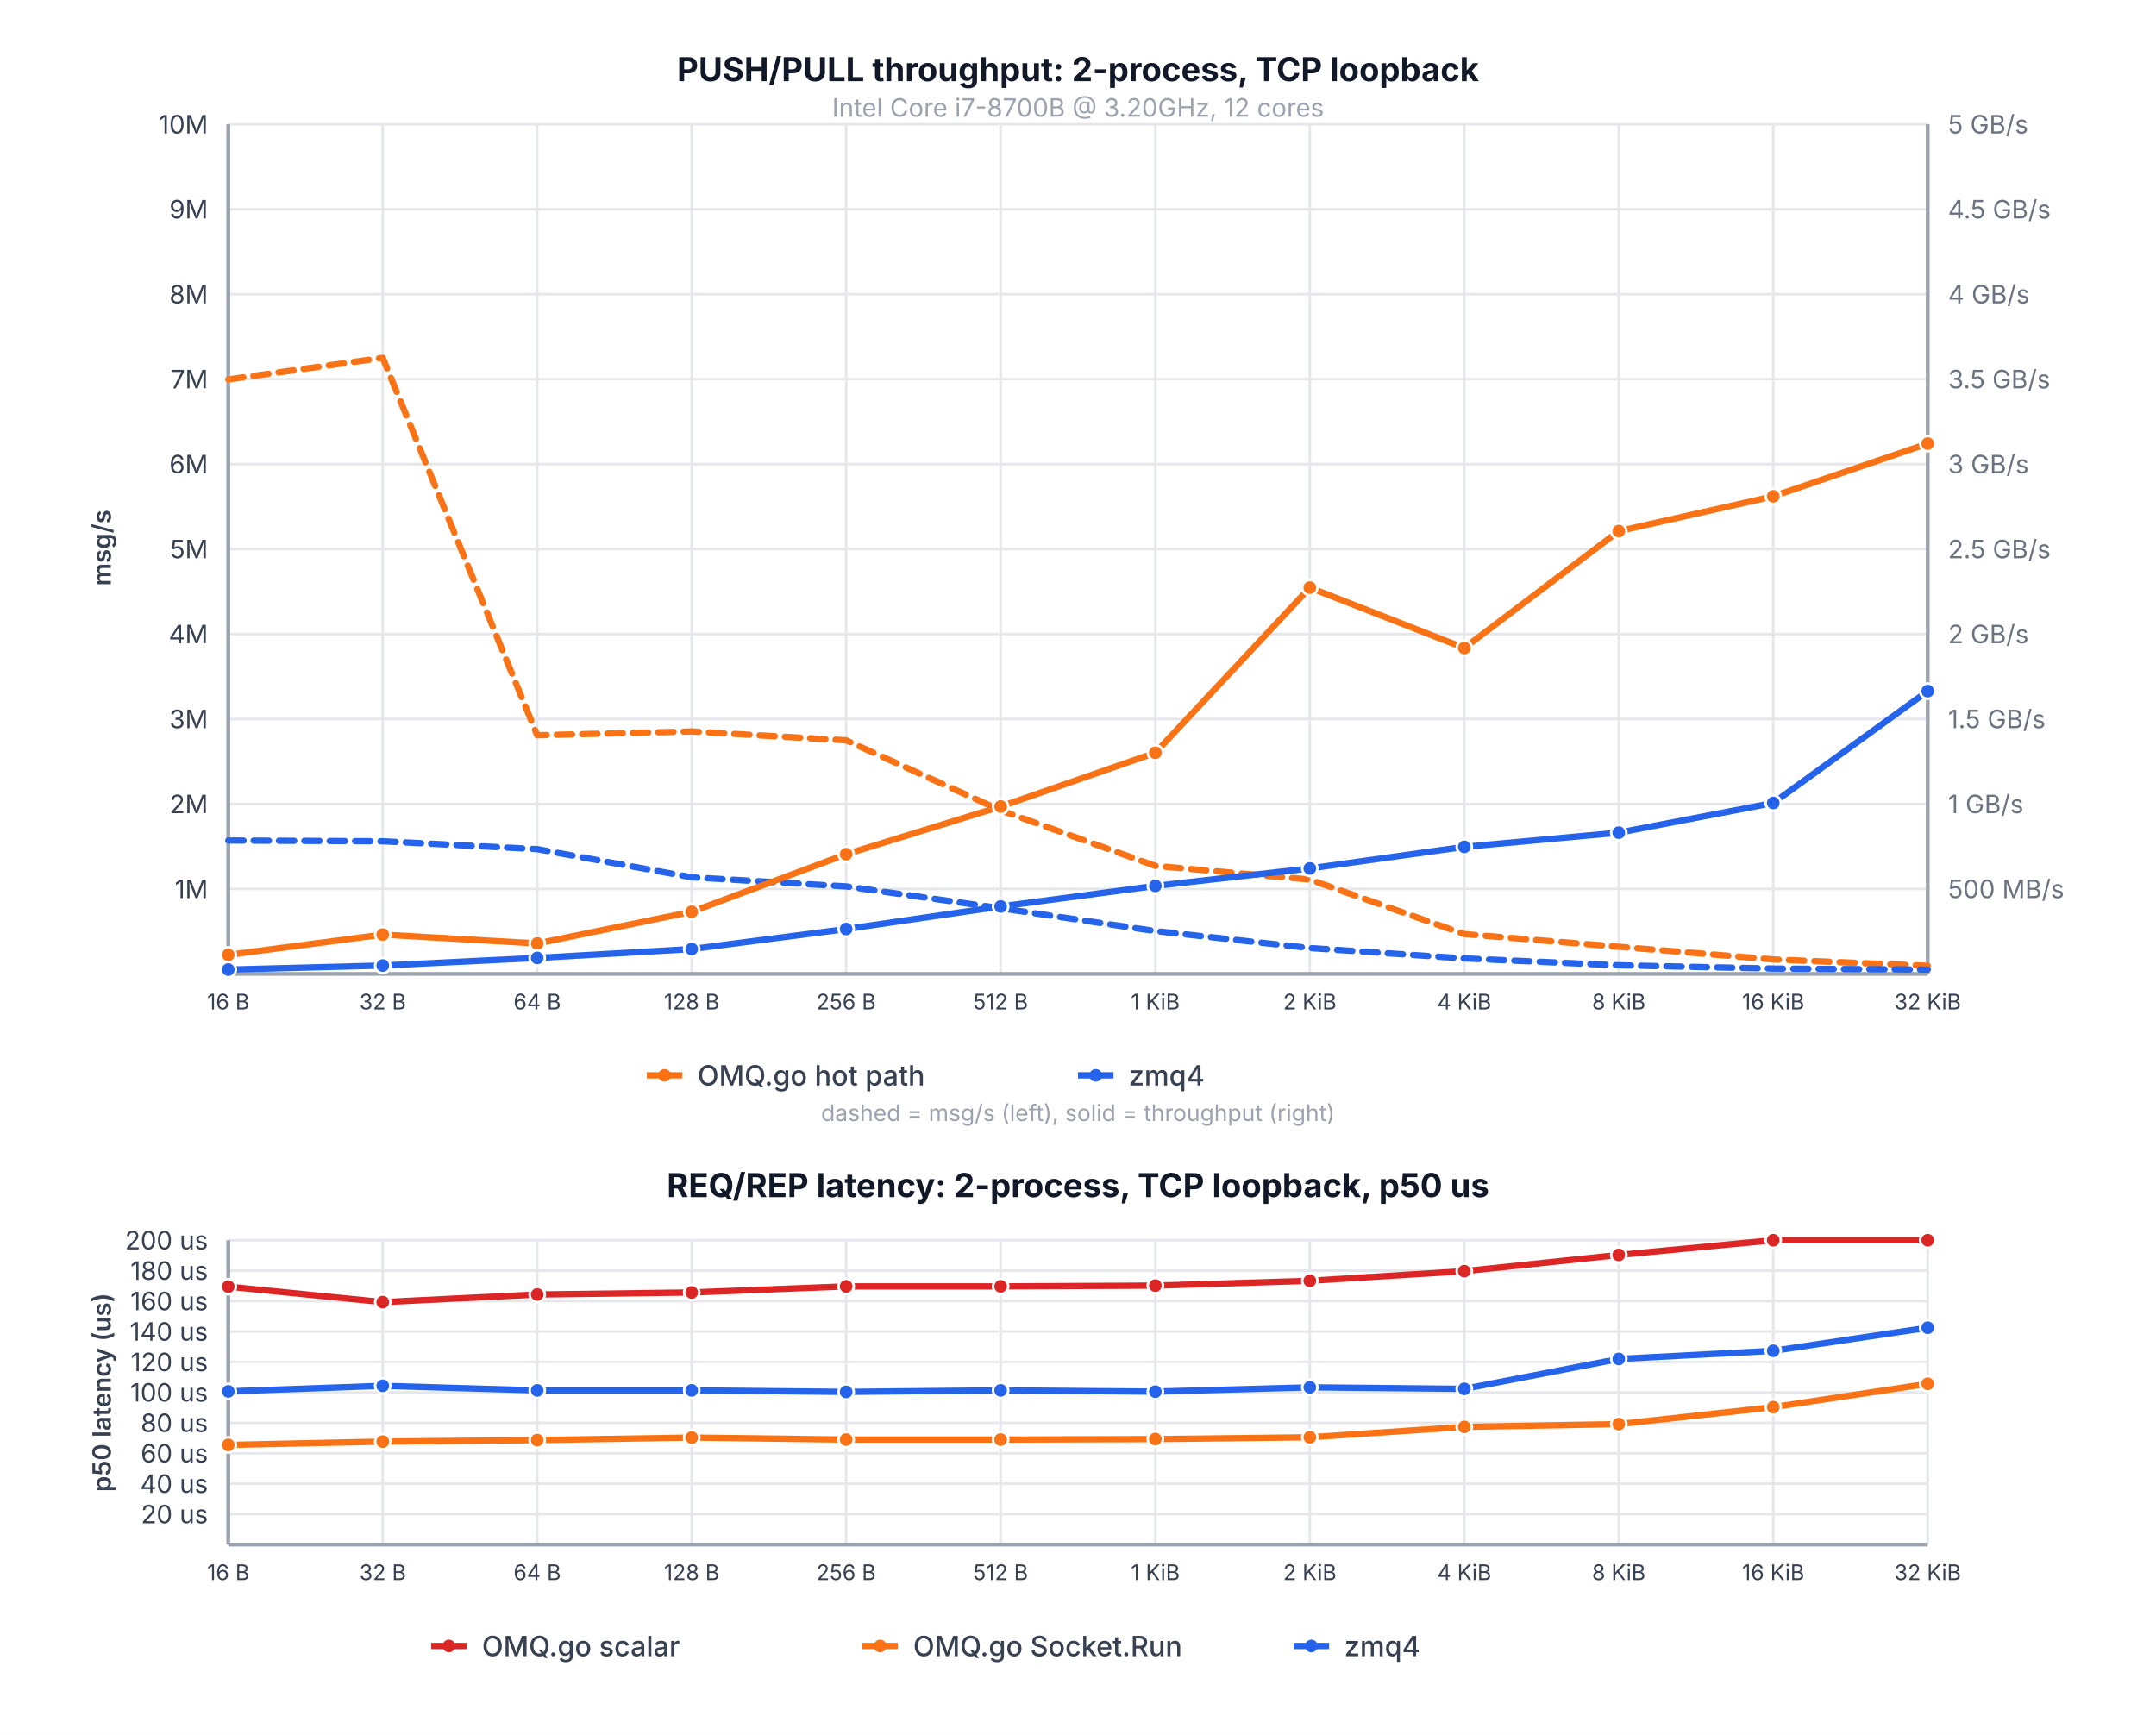
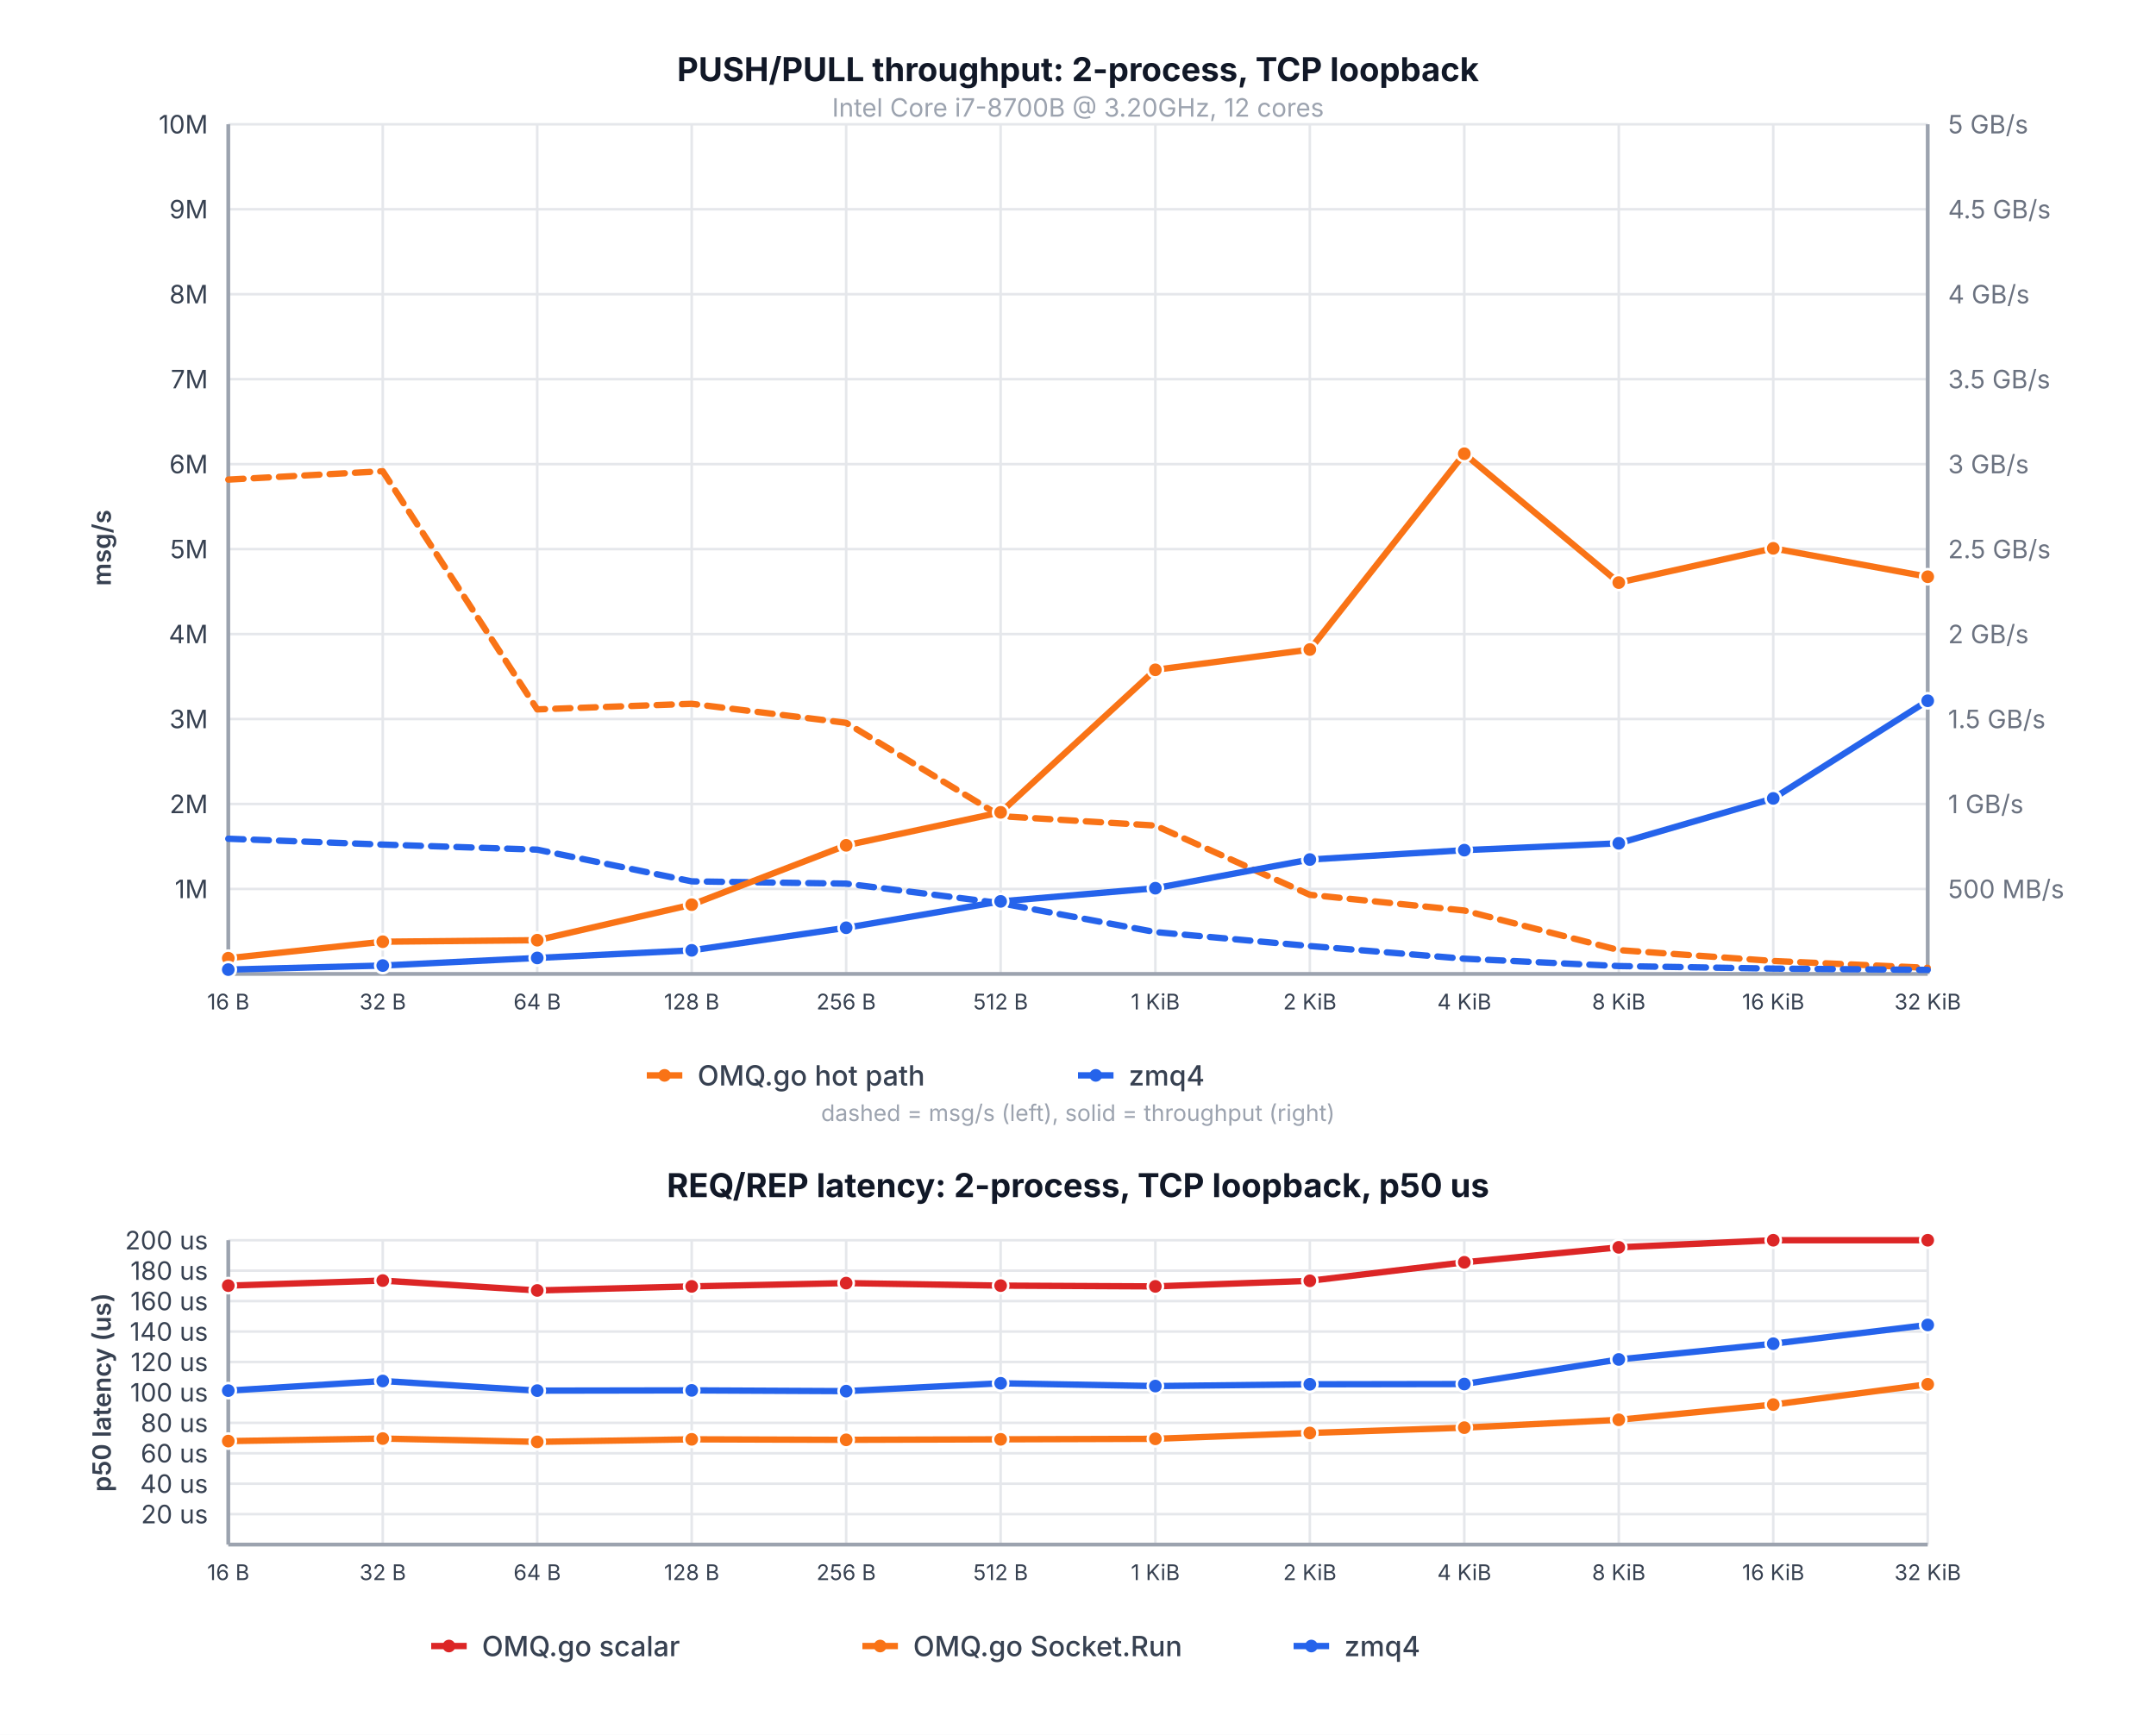
<svg xmlns="http://www.w3.org/2000/svg" viewBox="0 0 850 684" font-family="system-ui, -apple-system, sans-serif">
  <rect width="850" height="684" fill="white" />
  <text x="425.0" y="32" text-anchor="middle" fill="#111827" font-size="13" font-weight="700">PUSH/PULL throughput: 2-process, TCP loopback</text>
  <text x="425.0" y="46" text-anchor="middle" fill="#9ca3af" font-size="10">Intel Core i7-8700B @ 3.20GHz, 12 cores</text>
  <line x1="90" y1="350.5" x2="760" y2="350.5" stroke="#e5e7eb" stroke-width="1" />
  <text x="82" y="350.5" text-anchor="end" dominant-baseline="middle" fill="#374151" font-size="10">1M</text>
  <text x="768" y="350.5" text-anchor="start" dominant-baseline="middle" fill="#6b7280" font-size="10">500 MB/s</text>
  <line x1="90" y1="317.0" x2="760" y2="317.0" stroke="#e5e7eb" stroke-width="1" />
  <text x="82" y="317.0" text-anchor="end" dominant-baseline="middle" fill="#374151" font-size="10">2M</text>
  <text x="768" y="317.0" text-anchor="start" dominant-baseline="middle" fill="#6b7280" font-size="10">1 GB/s</text>
  <line x1="90" y1="283.5" x2="760" y2="283.5" stroke="#e5e7eb" stroke-width="1" />
  <text x="82" y="283.5" text-anchor="end" dominant-baseline="middle" fill="#374151" font-size="10">3M</text>
  <text x="768" y="283.5" text-anchor="start" dominant-baseline="middle" fill="#6b7280" font-size="10">1.5 GB/s</text>
  <line x1="90" y1="250.0" x2="760" y2="250.0" stroke="#e5e7eb" stroke-width="1" />
  <text x="82" y="250.0" text-anchor="end" dominant-baseline="middle" fill="#374151" font-size="10">4M</text>
  <text x="768" y="250.0" text-anchor="start" dominant-baseline="middle" fill="#6b7280" font-size="10">2 GB/s</text>
  <line x1="90" y1="216.5" x2="760" y2="216.5" stroke="#e5e7eb" stroke-width="1" />
  <text x="82" y="216.5" text-anchor="end" dominant-baseline="middle" fill="#374151" font-size="10">5M</text>
  <text x="768" y="216.5" text-anchor="start" dominant-baseline="middle" fill="#6b7280" font-size="10">2.5 GB/s</text>
  <line x1="90" y1="183.0" x2="760" y2="183.0" stroke="#e5e7eb" stroke-width="1" />
  <text x="82" y="183.0" text-anchor="end" dominant-baseline="middle" fill="#374151" font-size="10">6M</text>
  <text x="768" y="183.0" text-anchor="start" dominant-baseline="middle" fill="#6b7280" font-size="10">3 GB/s</text>
  <line x1="90" y1="149.5" x2="760" y2="149.5" stroke="#e5e7eb" stroke-width="1" />
  <text x="82" y="149.5" text-anchor="end" dominant-baseline="middle" fill="#374151" font-size="10">7M</text>
  <text x="768" y="149.5" text-anchor="start" dominant-baseline="middle" fill="#6b7280" font-size="10">3.5 GB/s</text>
  <line x1="90" y1="116.0" x2="760" y2="116.0" stroke="#e5e7eb" stroke-width="1" />
  <text x="82" y="116.0" text-anchor="end" dominant-baseline="middle" fill="#374151" font-size="10">8M</text>
  <text x="768" y="116.0" text-anchor="start" dominant-baseline="middle" fill="#6b7280" font-size="10">4 GB/s</text>
  <line x1="90" y1="82.5" x2="760" y2="82.5" stroke="#e5e7eb" stroke-width="1" />
  <text x="82" y="82.5" text-anchor="end" dominant-baseline="middle" fill="#374151" font-size="10">9M</text>
  <text x="768" y="82.5" text-anchor="start" dominant-baseline="middle" fill="#6b7280" font-size="10">4.5 GB/s</text>
  <line x1="90" y1="49.0" x2="760" y2="49.0" stroke="#e5e7eb" stroke-width="1" />
  <text x="82" y="49.0" text-anchor="end" dominant-baseline="middle" fill="#374151" font-size="10">10M</text>
  <text x="768" y="49.0" text-anchor="start" dominant-baseline="middle" fill="#6b7280" font-size="10">5 GB/s</text>
  <line x1="90.0" y1="49" x2="90.0" y2="384" stroke="#e5e7eb" stroke-width="1" />
  <line x1="150.9" y1="49" x2="150.9" y2="384" stroke="#e5e7eb" stroke-width="1" />
  <line x1="211.8" y1="49" x2="211.8" y2="384" stroke="#e5e7eb" stroke-width="1" />
  <line x1="272.7" y1="49" x2="272.7" y2="384" stroke="#e5e7eb" stroke-width="1" />
  <line x1="333.6" y1="49" x2="333.6" y2="384" stroke="#e5e7eb" stroke-width="1" />
  <line x1="394.5" y1="49" x2="394.5" y2="384" stroke="#e5e7eb" stroke-width="1" />
  <line x1="455.5" y1="49" x2="455.5" y2="384" stroke="#e5e7eb" stroke-width="1" />
  <line x1="516.4" y1="49" x2="516.4" y2="384" stroke="#e5e7eb" stroke-width="1" />
  <line x1="577.3" y1="49" x2="577.3" y2="384" stroke="#e5e7eb" stroke-width="1" />
  <line x1="638.2" y1="49" x2="638.2" y2="384" stroke="#e5e7eb" stroke-width="1" />
  <line x1="699.1" y1="49" x2="699.1" y2="384" stroke="#e5e7eb" stroke-width="1" />
  <line x1="760.0" y1="49" x2="760.0" y2="384" stroke="#e5e7eb" stroke-width="1" />
  <line x1="90" y1="49" x2="90" y2="384" stroke="#9ca3af" stroke-width="1.5" />
  <line x1="760" y1="49" x2="760" y2="384" stroke="#9ca3af" stroke-width="1.5" />
  <line x1="90" y1="384" x2="760" y2="384" stroke="#9ca3af" stroke-width="1.5" />
  <text x="40" y="216" text-anchor="middle" dominant-baseline="middle" fill="#374151" font-size="10" font-weight="600" transform="rotate(-90,40,216)">msg/s</text>
-   <polyline points="90.0,149.6 150.9,141.1 211.8,289.9 272.7,288.4 333.6,291.9 394.5,319.5 455.5,341.4 516.4,346.8 577.3,368.3 638.2,373.3 699.1,378.3 760.0,380.8" fill="none" stroke="#f97316" stroke-width="2.5" stroke-linecap="round" stroke-linejoin="round" stroke-dasharray="6,4" />
-   <polyline points="90.0,331.4 150.9,331.7 211.8,334.8 272.7,345.9 333.6,349.5 394.5,358.1 455.5,367.1 516.4,373.8 577.3,377.9 638.2,380.6 699.1,381.9 760.0,382.3" fill="none" stroke="#2563eb" stroke-width="2.5" stroke-linecap="round" stroke-linejoin="round" stroke-dasharray="6,4" />
-   <polyline points="90.0,376.5 150.9,368.5 211.8,372.0 272.7,359.5 333.6,336.8 394.5,318.0 455.5,296.8 516.4,231.7 577.3,255.5 638.2,209.4 699.1,195.7 760.0,174.9" fill="none" stroke="#f97316" stroke-width="2.5" stroke-linecap="round" stroke-linejoin="round" />
-   <circle cx="90.0" cy="376.5" r="3" fill="#f97316" stroke="white" stroke-width="1" />
-   <circle cx="150.9" cy="368.5" r="3" fill="#f97316" stroke="white" stroke-width="1" />
-   <circle cx="211.8" cy="372.0" r="3" fill="#f97316" stroke="white" stroke-width="1" />
-   <circle cx="272.7" cy="359.5" r="3" fill="#f97316" stroke="white" stroke-width="1" />
-   <circle cx="333.6" cy="336.8" r="3" fill="#f97316" stroke="white" stroke-width="1" />
-   <circle cx="394.5" cy="318.0" r="3" fill="#f97316" stroke="white" stroke-width="1" />
-   <circle cx="455.5" cy="296.8" r="3" fill="#f97316" stroke="white" stroke-width="1" />
-   <circle cx="516.4" cy="231.7" r="3" fill="#f97316" stroke="white" stroke-width="1" />
-   <circle cx="577.3" cy="255.5" r="3" fill="#f97316" stroke="white" stroke-width="1" />
-   <circle cx="638.2" cy="209.4" r="3" fill="#f97316" stroke="white" stroke-width="1" />
-   <circle cx="699.1" cy="195.7" r="3" fill="#f97316" stroke="white" stroke-width="1" />
-   <circle cx="760.0" cy="174.9" r="3" fill="#f97316" stroke="white" stroke-width="1" />
-   <polyline points="90.0,382.3 150.9,380.7 211.8,377.7 272.7,374.2 333.6,366.3 394.5,357.4 455.5,349.3 516.4,342.4 577.3,333.9 638.2,328.3 699.1,316.6 760.0,272.5" fill="none" stroke="#2563eb" stroke-width="2.5" stroke-linecap="round" stroke-linejoin="round" />
+   <polyline points="90.0,189.1 150.9,185.8 211.8,279.7 272.7,277.5 333.6,285.0 394.5,321.8 455.5,325.5 516.4,352.8 577.3,359.0 638.2,374.6 699.1,378.9 760.0,381.6" fill="none" stroke="#f97316" stroke-width="2.5" stroke-linecap="round" stroke-linejoin="round" stroke-dasharray="6,4" />
+   <polyline points="90.0,330.7 150.9,333.0 211.8,335.0 272.7,347.5 333.6,348.4 394.5,356.1 455.5,367.5 516.4,373.0 577.3,378.0 638.2,380.9 699.1,381.9 760.0,382.4" fill="none" stroke="#2563eb" stroke-width="2.5" stroke-linecap="round" stroke-linejoin="round" stroke-dasharray="6,4" />
+   <polyline points="90.0,377.8 150.9,371.3 211.8,370.7 272.7,356.7 333.6,333.3 394.5,320.3 455.5,264.1 516.4,256.1 577.3,178.9 638.2,229.7 699.1,216.2 760.0,227.4" fill="none" stroke="#f97316" stroke-width="2.5" stroke-linecap="round" stroke-linejoin="round" />
+   <circle cx="90.0" cy="377.8" r="3" fill="#f97316" stroke="white" stroke-width="1" />
+   <circle cx="150.9" cy="371.3" r="3" fill="#f97316" stroke="white" stroke-width="1" />
+   <circle cx="211.8" cy="370.7" r="3" fill="#f97316" stroke="white" stroke-width="1" />
+   <circle cx="272.7" cy="356.7" r="3" fill="#f97316" stroke="white" stroke-width="1" />
+   <circle cx="333.6" cy="333.3" r="3" fill="#f97316" stroke="white" stroke-width="1" />
+   <circle cx="394.5" cy="320.3" r="3" fill="#f97316" stroke="white" stroke-width="1" />
+   <circle cx="455.5" cy="264.1" r="3" fill="#f97316" stroke="white" stroke-width="1" />
+   <circle cx="516.4" cy="256.1" r="3" fill="#f97316" stroke="white" stroke-width="1" />
+   <circle cx="577.3" cy="178.9" r="3" fill="#f97316" stroke="white" stroke-width="1" />
+   <circle cx="638.2" cy="229.7" r="3" fill="#f97316" stroke="white" stroke-width="1" />
+   <circle cx="699.1" cy="216.2" r="3" fill="#f97316" stroke="white" stroke-width="1" />
+   <circle cx="760.0" cy="227.4" r="3" fill="#f97316" stroke="white" stroke-width="1" />
+   <polyline points="90.0,382.3 150.9,380.7 211.8,377.7 272.7,374.7 333.6,365.8 394.5,355.4 455.5,350.2 516.4,338.9 577.3,335.2 638.2,332.5 699.1,314.8 760.0,276.3" fill="none" stroke="#2563eb" stroke-width="2.5" stroke-linecap="round" stroke-linejoin="round" />
  <circle cx="90.0" cy="382.3" r="3" fill="#2563eb" stroke="white" stroke-width="1" />
  <circle cx="150.9" cy="380.7" r="3" fill="#2563eb" stroke="white" stroke-width="1" />
  <circle cx="211.8" cy="377.7" r="3" fill="#2563eb" stroke="white" stroke-width="1" />
-   <circle cx="272.7" cy="374.2" r="3" fill="#2563eb" stroke="white" stroke-width="1" />
-   <circle cx="333.6" cy="366.3" r="3" fill="#2563eb" stroke="white" stroke-width="1" />
-   <circle cx="394.5" cy="357.4" r="3" fill="#2563eb" stroke="white" stroke-width="1" />
-   <circle cx="455.5" cy="349.3" r="3" fill="#2563eb" stroke="white" stroke-width="1" />
-   <circle cx="516.4" cy="342.4" r="3" fill="#2563eb" stroke="white" stroke-width="1" />
-   <circle cx="577.3" cy="333.9" r="3" fill="#2563eb" stroke="white" stroke-width="1" />
-   <circle cx="638.2" cy="328.3" r="3" fill="#2563eb" stroke="white" stroke-width="1" />
-   <circle cx="699.1" cy="316.6" r="3" fill="#2563eb" stroke="white" stroke-width="1" />
-   <circle cx="760.0" cy="272.5" r="3" fill="#2563eb" stroke="white" stroke-width="1" />
+   <circle cx="272.7" cy="374.7" r="3" fill="#2563eb" stroke="white" stroke-width="1" />
+   <circle cx="333.6" cy="365.8" r="3" fill="#2563eb" stroke="white" stroke-width="1" />
+   <circle cx="394.5" cy="355.4" r="3" fill="#2563eb" stroke="white" stroke-width="1" />
+   <circle cx="455.5" cy="350.2" r="3" fill="#2563eb" stroke="white" stroke-width="1" />
+   <circle cx="516.4" cy="338.9" r="3" fill="#2563eb" stroke="white" stroke-width="1" />
+   <circle cx="577.3" cy="335.2" r="3" fill="#2563eb" stroke="white" stroke-width="1" />
+   <circle cx="638.2" cy="332.5" r="3" fill="#2563eb" stroke="white" stroke-width="1" />
+   <circle cx="699.1" cy="314.8" r="3" fill="#2563eb" stroke="white" stroke-width="1" />
+   <circle cx="760.0" cy="276.3" r="3" fill="#2563eb" stroke="white" stroke-width="1" />
  <text x="90.0" y="398" text-anchor="middle" fill="#374151" font-size="8.5">16 B</text>
  <text x="150.9" y="398" text-anchor="middle" fill="#374151" font-size="8.5">32 B</text>
  <text x="211.8" y="398" text-anchor="middle" fill="#374151" font-size="8.5">64 B</text>
  <text x="272.7" y="398" text-anchor="middle" fill="#374151" font-size="8.5">128 B</text>
  <text x="333.6" y="398" text-anchor="middle" fill="#374151" font-size="8.5">256 B</text>
  <text x="394.5" y="398" text-anchor="middle" fill="#374151" font-size="8.5">512 B</text>
  <text x="455.5" y="398" text-anchor="middle" fill="#374151" font-size="8.5">1 KiB</text>
  <text x="516.4" y="398" text-anchor="middle" fill="#374151" font-size="8.5">2 KiB</text>
  <text x="577.3" y="398" text-anchor="middle" fill="#374151" font-size="8.5">4 KiB</text>
  <text x="638.2" y="398" text-anchor="middle" fill="#374151" font-size="8.5">8 KiB</text>
  <text x="699.1" y="398" text-anchor="middle" fill="#374151" font-size="8.5">16 KiB</text>
  <text x="760.0" y="398" text-anchor="middle" fill="#374151" font-size="8.5">32 KiB</text>
  <line x1="255" y1="424" x2="269" y2="424" stroke="#f97316" stroke-width="2.5" />
  <circle cx="262" cy="424" r="2.5" fill="#f97316" />
  <text x="275" y="428" fill="#374151" font-size="11" font-weight="500">OMQ.go hot path</text>
  <line x1="425" y1="424" x2="439" y2="424" stroke="#2563eb" stroke-width="2.5" />
  <circle cx="432" cy="424" r="2.5" fill="#2563eb" />
  <text x="445" y="428" fill="#374151" font-size="11" font-weight="500">zmq4</text>
  <text x="425.0" y="442" text-anchor="middle" fill="#9ca3af" font-size="9">dashed = msg/s (left), solid = throughput (right)</text>
  <text x="425.0" y="472" text-anchor="middle" fill="#111827" font-size="13" font-weight="700">REQ/REP latency: 2-process, TCP loopback, p50 us</text>
  <line x1="90" y1="597.0" x2="760" y2="597.0" stroke="#e5e7eb" stroke-width="1" />
  <text x="82" y="597.0" text-anchor="end" dominant-baseline="middle" fill="#374151" font-size="10">20 us</text>
  <line x1="90" y1="585.0" x2="760" y2="585.0" stroke="#e5e7eb" stroke-width="1" />
  <text x="82" y="585.0" text-anchor="end" dominant-baseline="middle" fill="#374151" font-size="10">40 us</text>
  <line x1="90" y1="573.0" x2="760" y2="573.0" stroke="#e5e7eb" stroke-width="1" />
  <text x="82" y="573.0" text-anchor="end" dominant-baseline="middle" fill="#374151" font-size="10">60 us</text>
  <line x1="90" y1="561.0" x2="760" y2="561.0" stroke="#e5e7eb" stroke-width="1" />
  <text x="82" y="561.0" text-anchor="end" dominant-baseline="middle" fill="#374151" font-size="10">80 us</text>
  <line x1="90" y1="549.0" x2="760" y2="549.0" stroke="#e5e7eb" stroke-width="1" />
  <text x="82" y="549.0" text-anchor="end" dominant-baseline="middle" fill="#374151" font-size="10">100 us</text>
  <line x1="90" y1="537.0" x2="760" y2="537.0" stroke="#e5e7eb" stroke-width="1" />
  <text x="82" y="537.0" text-anchor="end" dominant-baseline="middle" fill="#374151" font-size="10">120 us</text>
  <line x1="90" y1="525.0" x2="760" y2="525.0" stroke="#e5e7eb" stroke-width="1" />
  <text x="82" y="525.0" text-anchor="end" dominant-baseline="middle" fill="#374151" font-size="10">140 us</text>
  <line x1="90" y1="513.0" x2="760" y2="513.0" stroke="#e5e7eb" stroke-width="1" />
  <text x="82" y="513.0" text-anchor="end" dominant-baseline="middle" fill="#374151" font-size="10">160 us</text>
  <line x1="90" y1="501.0" x2="760" y2="501.0" stroke="#e5e7eb" stroke-width="1" />
  <text x="82" y="501.0" text-anchor="end" dominant-baseline="middle" fill="#374151" font-size="10">180 us</text>
  <line x1="90" y1="489.0" x2="760" y2="489.0" stroke="#e5e7eb" stroke-width="1" />
  <text x="82" y="489.0" text-anchor="end" dominant-baseline="middle" fill="#374151" font-size="10">200 us</text>
  <line x1="90.0" y1="489" x2="90.0" y2="609" stroke="#e5e7eb" stroke-width="1" />
  <line x1="150.9" y1="489" x2="150.9" y2="609" stroke="#e5e7eb" stroke-width="1" />
  <line x1="211.8" y1="489" x2="211.8" y2="609" stroke="#e5e7eb" stroke-width="1" />
  <line x1="272.7" y1="489" x2="272.7" y2="609" stroke="#e5e7eb" stroke-width="1" />
  <line x1="333.6" y1="489" x2="333.6" y2="609" stroke="#e5e7eb" stroke-width="1" />
  <line x1="394.5" y1="489" x2="394.5" y2="609" stroke="#e5e7eb" stroke-width="1" />
  <line x1="455.5" y1="489" x2="455.5" y2="609" stroke="#e5e7eb" stroke-width="1" />
  <line x1="516.4" y1="489" x2="516.4" y2="609" stroke="#e5e7eb" stroke-width="1" />
  <line x1="577.3" y1="489" x2="577.3" y2="609" stroke="#e5e7eb" stroke-width="1" />
  <line x1="638.2" y1="489" x2="638.2" y2="609" stroke="#e5e7eb" stroke-width="1" />
  <line x1="699.1" y1="489" x2="699.1" y2="609" stroke="#e5e7eb" stroke-width="1" />
  <line x1="760.0" y1="489" x2="760.0" y2="609" stroke="#e5e7eb" stroke-width="1" />
  <line x1="90" y1="489" x2="90" y2="609" stroke="#9ca3af" stroke-width="1.5" />
  <line x1="90" y1="609" x2="760" y2="609" stroke="#9ca3af" stroke-width="1.5" />
  <text x="40" y="549" text-anchor="middle" dominant-baseline="middle" fill="#374151" font-size="10" font-weight="600" transform="rotate(-90,40,549)">p50 latency (us)</text>
-   <polyline points="90.0,507.3 150.9,513.4 211.8,510.4 272.7,509.6 333.6,507.2 394.5,507.2 455.5,506.9 516.4,505.0 577.3,501.2 638.2,494.8 699.1,489.0 760.0,489.0" fill="none" stroke="#dc2626" stroke-width="2.5" stroke-linecap="round" stroke-linejoin="round" />
-   <circle cx="90.0" cy="507.3" r="3" fill="#dc2626" stroke="white" stroke-width="1" />
-   <circle cx="150.9" cy="513.4" r="3" fill="#dc2626" stroke="white" stroke-width="1" />
-   <circle cx="211.8" cy="510.4" r="3" fill="#dc2626" stroke="white" stroke-width="1" />
-   <circle cx="272.7" cy="509.6" r="3" fill="#dc2626" stroke="white" stroke-width="1" />
-   <circle cx="333.6" cy="507.2" r="3" fill="#dc2626" stroke="white" stroke-width="1" />
-   <circle cx="394.5" cy="507.2" r="3" fill="#dc2626" stroke="white" stroke-width="1" />
-   <circle cx="455.5" cy="506.9" r="3" fill="#dc2626" stroke="white" stroke-width="1" />
+   <polyline points="90.0,506.9 150.9,504.9 211.8,508.8 272.7,507.2 333.6,505.9 394.5,506.9 455.5,507.2 516.4,505.0 577.3,497.7 638.2,491.8 699.1,489.0 760.0,489.0" fill="none" stroke="#dc2626" stroke-width="2.5" stroke-linecap="round" stroke-linejoin="round" />
+   <circle cx="90.0" cy="506.9" r="3" fill="#dc2626" stroke="white" stroke-width="1" />
+   <circle cx="150.9" cy="504.9" r="3" fill="#dc2626" stroke="white" stroke-width="1" />
+   <circle cx="211.8" cy="508.8" r="3" fill="#dc2626" stroke="white" stroke-width="1" />
+   <circle cx="272.7" cy="507.2" r="3" fill="#dc2626" stroke="white" stroke-width="1" />
+   <circle cx="333.6" cy="505.9" r="3" fill="#dc2626" stroke="white" stroke-width="1" />
+   <circle cx="394.5" cy="506.9" r="3" fill="#dc2626" stroke="white" stroke-width="1" />
+   <circle cx="455.5" cy="507.2" r="3" fill="#dc2626" stroke="white" stroke-width="1" />
  <circle cx="516.4" cy="505.0" r="3" fill="#dc2626" stroke="white" stroke-width="1" />
-   <circle cx="577.3" cy="501.2" r="3" fill="#dc2626" stroke="white" stroke-width="1" />
-   <circle cx="638.2" cy="494.8" r="3" fill="#dc2626" stroke="white" stroke-width="1" />
+   <circle cx="577.3" cy="497.7" r="3" fill="#dc2626" stroke="white" stroke-width="1" />
+   <circle cx="638.2" cy="491.8" r="3" fill="#dc2626" stroke="white" stroke-width="1" />
  <circle cx="699.1" cy="489.0" r="3" fill="#dc2626" stroke="white" stroke-width="1" />
  <circle cx="760.0" cy="489.0" r="3" fill="#dc2626" stroke="white" stroke-width="1" />
-   <polyline points="90.0,569.7 150.9,568.4 211.8,567.8 272.7,566.8 333.6,567.6 394.5,567.6 455.5,567.4 516.4,566.7 577.3,562.6 638.2,561.5 699.1,554.8 760.0,545.6" fill="none" stroke="#f97316" stroke-width="2.5" stroke-linecap="round" stroke-linejoin="round" />
-   <circle cx="90.0" cy="569.7" r="3" fill="#f97316" stroke="white" stroke-width="1" />
-   <circle cx="150.9" cy="568.4" r="3" fill="#f97316" stroke="white" stroke-width="1" />
-   <circle cx="211.8" cy="567.8" r="3" fill="#f97316" stroke="white" stroke-width="1" />
-   <circle cx="272.7" cy="566.8" r="3" fill="#f97316" stroke="white" stroke-width="1" />
-   <circle cx="333.6" cy="567.6" r="3" fill="#f97316" stroke="white" stroke-width="1" />
-   <circle cx="394.5" cy="567.6" r="3" fill="#f97316" stroke="white" stroke-width="1" />
-   <circle cx="455.5" cy="567.4" r="3" fill="#f97316" stroke="white" stroke-width="1" />
-   <circle cx="516.4" cy="566.7" r="3" fill="#f97316" stroke="white" stroke-width="1" />
-   <circle cx="577.3" cy="562.6" r="3" fill="#f97316" stroke="white" stroke-width="1" />
-   <circle cx="638.2" cy="561.5" r="3" fill="#f97316" stroke="white" stroke-width="1" />
-   <circle cx="699.1" cy="554.8" r="3" fill="#f97316" stroke="white" stroke-width="1" />
-   <circle cx="760.0" cy="545.6" r="3" fill="#f97316" stroke="white" stroke-width="1" />
-   <polyline points="90.0,548.6 150.9,546.4 211.8,548.2 272.7,548.2 333.6,548.8 394.5,548.2 455.5,548.7 516.4,547.0 577.3,547.6 638.2,535.8 699.1,532.6 760.0,523.5" fill="none" stroke="#2563eb" stroke-width="2.5" stroke-linecap="round" stroke-linejoin="round" />
-   <circle cx="90.0" cy="548.6" r="3" fill="#2563eb" stroke="white" stroke-width="1" />
-   <circle cx="150.9" cy="546.4" r="3" fill="#2563eb" stroke="white" stroke-width="1" />
-   <circle cx="211.8" cy="548.2" r="3" fill="#2563eb" stroke="white" stroke-width="1" />
+   <polyline points="90.0,568.2 150.9,567.2 211.8,568.5 272.7,567.5 333.6,567.7 394.5,567.5 455.5,567.3 516.4,565.0 577.3,562.9 638.2,559.8 699.1,553.8 760.0,545.8" fill="none" stroke="#f97316" stroke-width="2.5" stroke-linecap="round" stroke-linejoin="round" />
+   <circle cx="90.0" cy="568.2" r="3" fill="#f97316" stroke="white" stroke-width="1" />
+   <circle cx="150.9" cy="567.2" r="3" fill="#f97316" stroke="white" stroke-width="1" />
+   <circle cx="211.8" cy="568.5" r="3" fill="#f97316" stroke="white" stroke-width="1" />
+   <circle cx="272.7" cy="567.5" r="3" fill="#f97316" stroke="white" stroke-width="1" />
+   <circle cx="333.6" cy="567.7" r="3" fill="#f97316" stroke="white" stroke-width="1" />
+   <circle cx="394.5" cy="567.5" r="3" fill="#f97316" stroke="white" stroke-width="1" />
+   <circle cx="455.5" cy="567.3" r="3" fill="#f97316" stroke="white" stroke-width="1" />
+   <circle cx="516.4" cy="565.0" r="3" fill="#f97316" stroke="white" stroke-width="1" />
+   <circle cx="577.3" cy="562.9" r="3" fill="#f97316" stroke="white" stroke-width="1" />
+   <circle cx="638.2" cy="559.8" r="3" fill="#f97316" stroke="white" stroke-width="1" />
+   <circle cx="699.1" cy="553.8" r="3" fill="#f97316" stroke="white" stroke-width="1" />
+   <circle cx="760.0" cy="545.8" r="3" fill="#f97316" stroke="white" stroke-width="1" />
+   <polyline points="90.0,548.3 150.9,544.5 211.8,548.3 272.7,548.2 333.6,548.5 394.5,545.4 455.5,546.5 516.4,545.8 577.3,545.7 638.2,536.0 699.1,529.8 760.0,522.4" fill="none" stroke="#2563eb" stroke-width="2.5" stroke-linecap="round" stroke-linejoin="round" />
+   <circle cx="90.0" cy="548.3" r="3" fill="#2563eb" stroke="white" stroke-width="1" />
+   <circle cx="150.9" cy="544.5" r="3" fill="#2563eb" stroke="white" stroke-width="1" />
+   <circle cx="211.8" cy="548.3" r="3" fill="#2563eb" stroke="white" stroke-width="1" />
  <circle cx="272.7" cy="548.2" r="3" fill="#2563eb" stroke="white" stroke-width="1" />
-   <circle cx="333.6" cy="548.8" r="3" fill="#2563eb" stroke="white" stroke-width="1" />
-   <circle cx="394.5" cy="548.2" r="3" fill="#2563eb" stroke="white" stroke-width="1" />
-   <circle cx="455.5" cy="548.7" r="3" fill="#2563eb" stroke="white" stroke-width="1" />
-   <circle cx="516.4" cy="547.0" r="3" fill="#2563eb" stroke="white" stroke-width="1" />
-   <circle cx="577.3" cy="547.6" r="3" fill="#2563eb" stroke="white" stroke-width="1" />
-   <circle cx="638.2" cy="535.8" r="3" fill="#2563eb" stroke="white" stroke-width="1" />
-   <circle cx="699.1" cy="532.6" r="3" fill="#2563eb" stroke="white" stroke-width="1" />
-   <circle cx="760.0" cy="523.5" r="3" fill="#2563eb" stroke="white" stroke-width="1" />
+   <circle cx="333.6" cy="548.5" r="3" fill="#2563eb" stroke="white" stroke-width="1" />
+   <circle cx="394.5" cy="545.4" r="3" fill="#2563eb" stroke="white" stroke-width="1" />
+   <circle cx="455.5" cy="546.5" r="3" fill="#2563eb" stroke="white" stroke-width="1" />
+   <circle cx="516.4" cy="545.8" r="3" fill="#2563eb" stroke="white" stroke-width="1" />
+   <circle cx="577.3" cy="545.7" r="3" fill="#2563eb" stroke="white" stroke-width="1" />
+   <circle cx="638.2" cy="536.0" r="3" fill="#2563eb" stroke="white" stroke-width="1" />
+   <circle cx="699.1" cy="529.8" r="3" fill="#2563eb" stroke="white" stroke-width="1" />
+   <circle cx="760.0" cy="522.4" r="3" fill="#2563eb" stroke="white" stroke-width="1" />
  <text x="90.0" y="623" text-anchor="middle" fill="#374151" font-size="8.5">16 B</text>
  <text x="150.9" y="623" text-anchor="middle" fill="#374151" font-size="8.5">32 B</text>
  <text x="211.8" y="623" text-anchor="middle" fill="#374151" font-size="8.5">64 B</text>
  <text x="272.7" y="623" text-anchor="middle" fill="#374151" font-size="8.5">128 B</text>
  <text x="333.6" y="623" text-anchor="middle" fill="#374151" font-size="8.5">256 B</text>
  <text x="394.5" y="623" text-anchor="middle" fill="#374151" font-size="8.5">512 B</text>
  <text x="455.5" y="623" text-anchor="middle" fill="#374151" font-size="8.5">1 KiB</text>
  <text x="516.4" y="623" text-anchor="middle" fill="#374151" font-size="8.5">2 KiB</text>
  <text x="577.3" y="623" text-anchor="middle" fill="#374151" font-size="8.5">4 KiB</text>
  <text x="638.2" y="623" text-anchor="middle" fill="#374151" font-size="8.5">8 KiB</text>
  <text x="699.1" y="623" text-anchor="middle" fill="#374151" font-size="8.5">16 KiB</text>
  <text x="760.0" y="623" text-anchor="middle" fill="#374151" font-size="8.5">32 KiB</text>
  <line x1="170" y1="649" x2="184" y2="649" stroke="#dc2626" stroke-width="2.5" />
  <circle cx="177" cy="649" r="2.5" fill="#dc2626" />
  <text x="190" y="653" fill="#374151" font-size="11" font-weight="500">OMQ.go scalar</text>
  <line x1="340" y1="649" x2="354" y2="649" stroke="#f97316" stroke-width="2.5" />
  <circle cx="347" cy="649" r="2.5" fill="#f97316" />
  <text x="360" y="653" fill="#374151" font-size="11" font-weight="500">OMQ.go Socket.Run</text>
  <line x1="510" y1="649" x2="524" y2="649" stroke="#2563eb" stroke-width="2.5" />
  <circle cx="517" cy="649" r="2.5" fill="#2563eb" />
  <text x="530" y="653" fill="#374151" font-size="11" font-weight="500">zmq4</text>
</svg>
